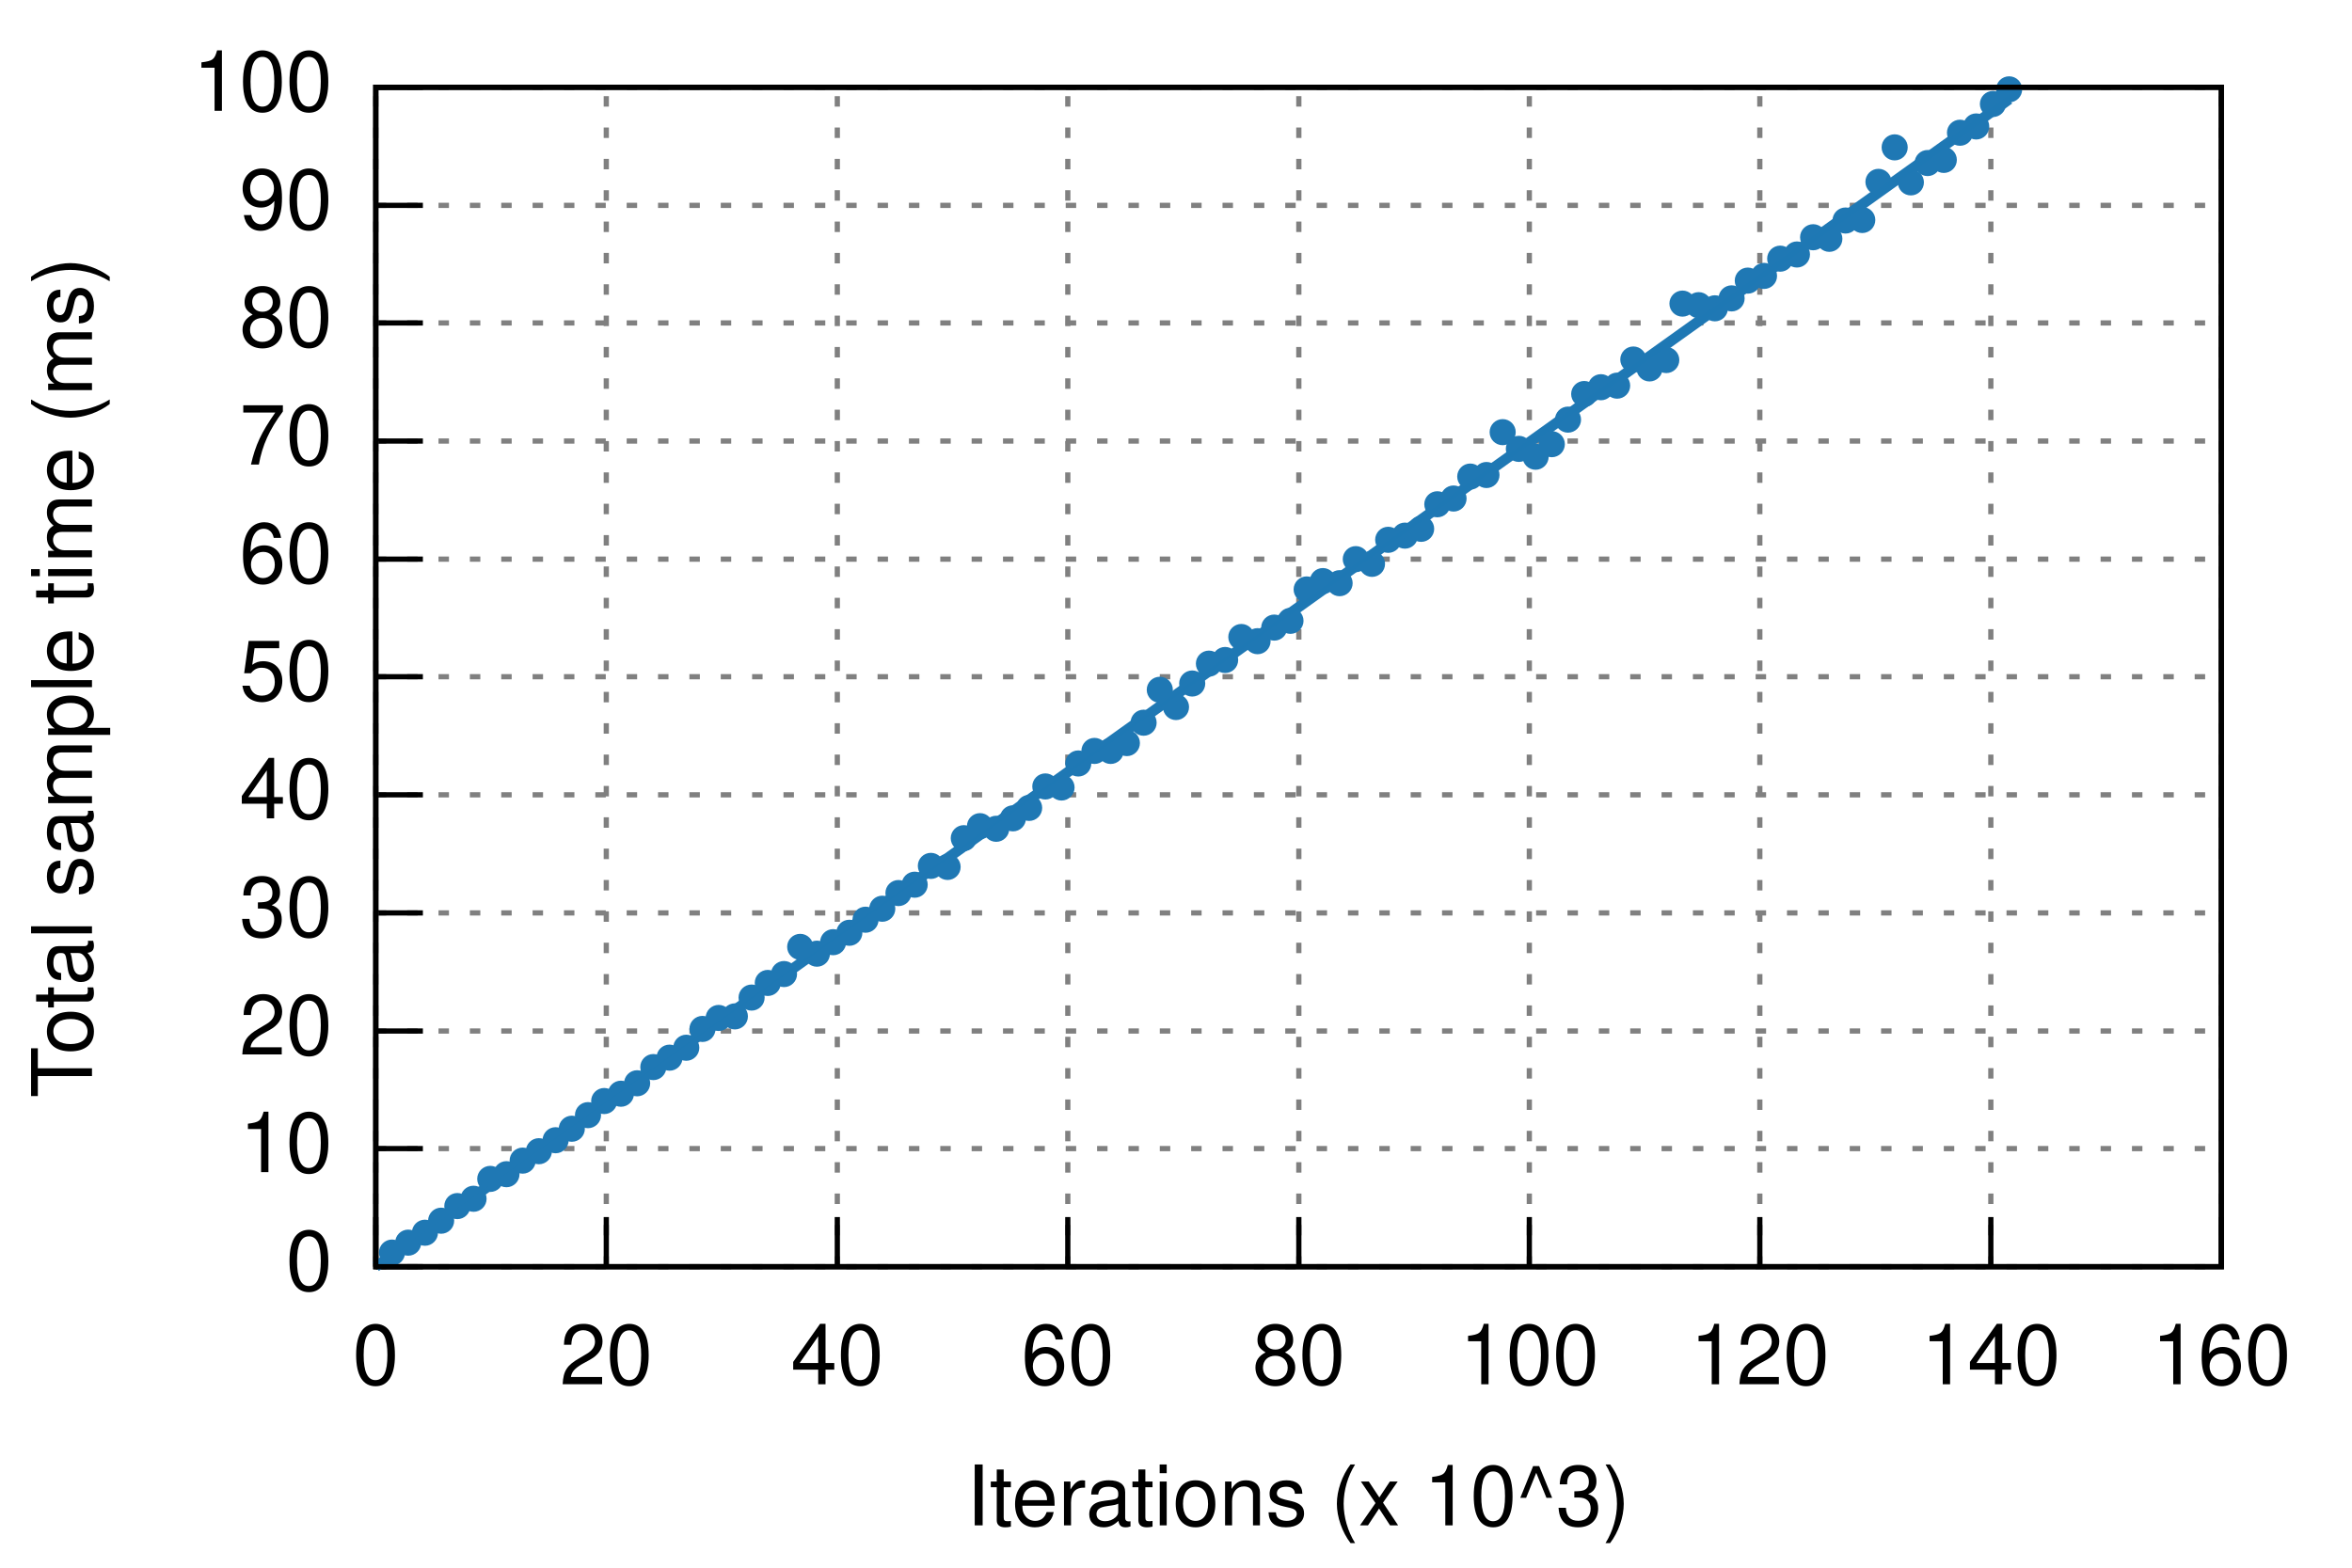
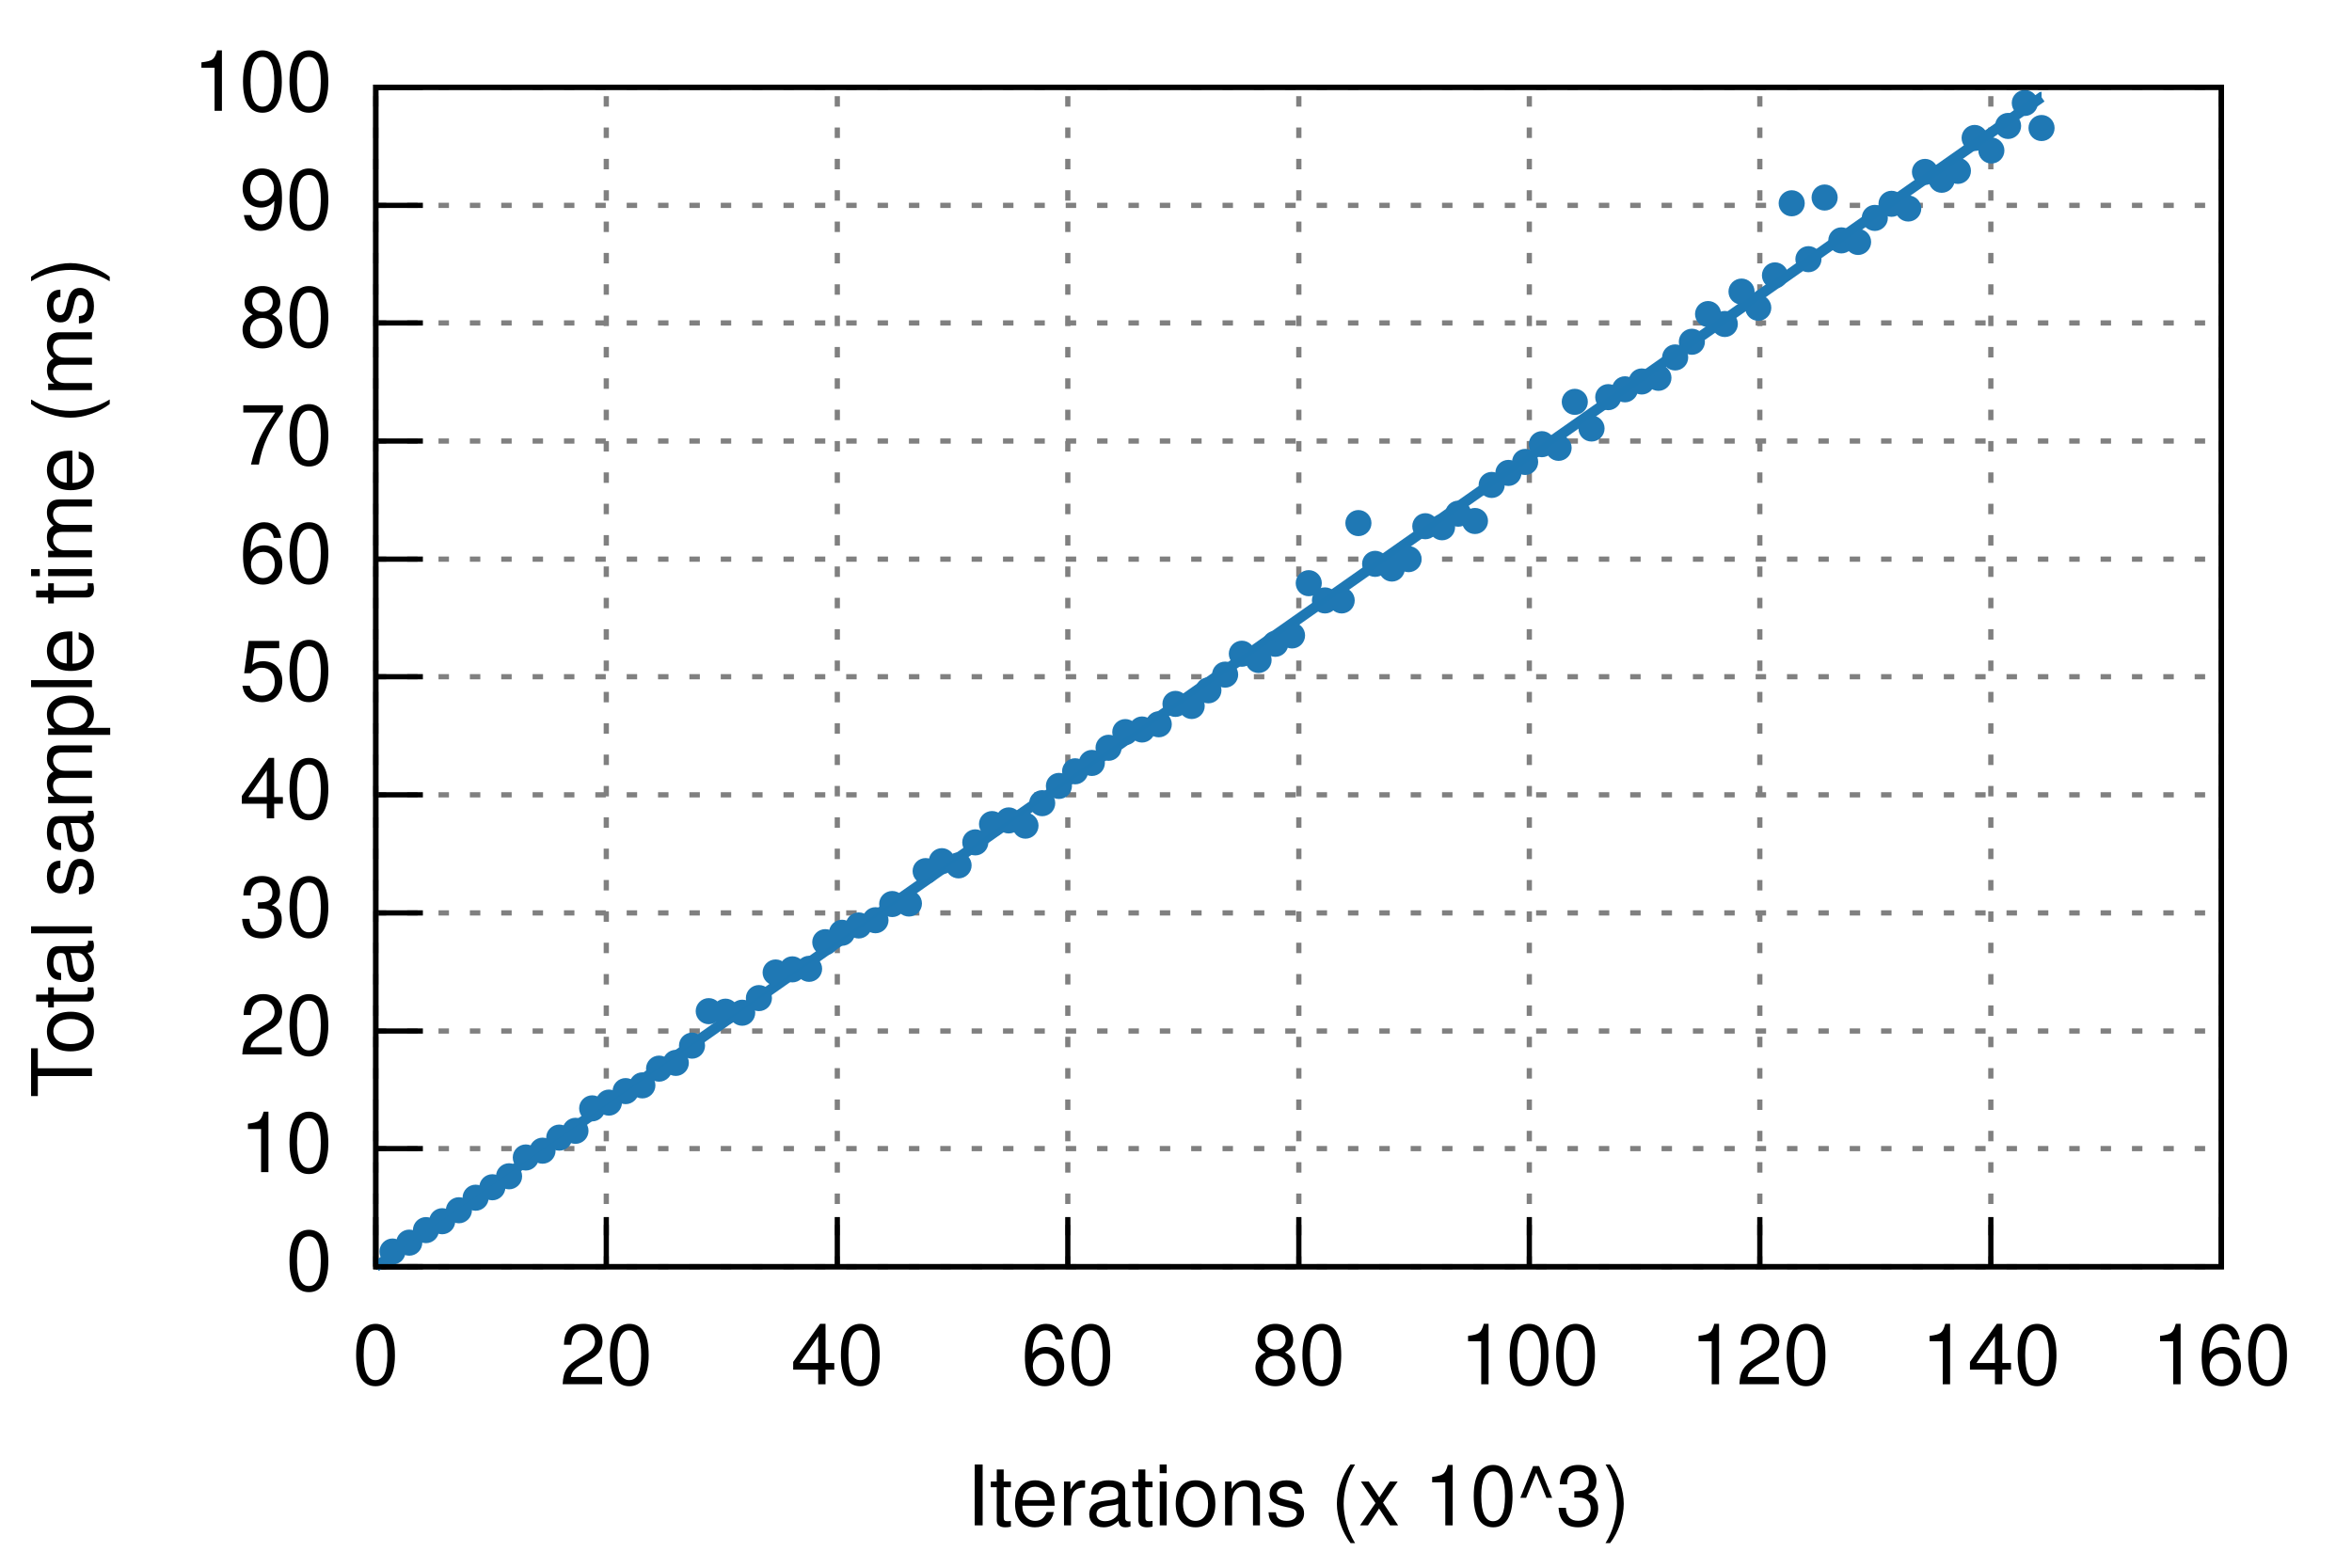
<svg xmlns="http://www.w3.org/2000/svg" xmlns:xlink="http://www.w3.org/1999/xlink" viewBox="0 0 450 300">
  <g id="gnuplot_canvas">
    <rect x="0" y="0" width="450" height="300" fill="none" />
    <defs>
      <circle id="gpDot" r="0.5" stroke-width="0.5" />
      <path id="gpPt0" stroke-width="0.222" stroke="currentColor" d="M-1,0 h2 M0,-1 v2" />
      <path id="gpPt1" stroke-width="0.222" stroke="currentColor" d="M-1,-1 L1,1 M1,-1 L-1,1" />
      <path id="gpPt2" stroke-width="0.222" stroke="currentColor" d="M-1,0 L1,0 M0,-1 L0,1 M-1,-1 L1,1 M-1,1 L1,-1" />
      <rect id="gpPt3" stroke-width="0.222" stroke="currentColor" x="-1" y="-1" width="2" height="2" />
      <rect id="gpPt4" stroke-width="0.222" stroke="currentColor" fill="currentColor" x="-1" y="-1" width="2" height="2" />
      <circle id="gpPt5" stroke-width="0.222" stroke="currentColor" cx="0" cy="0" r="1" />
      <use xlink:href="#gpPt5" id="gpPt6" fill="currentColor" stroke="none" />
      <path id="gpPt7" stroke-width="0.222" stroke="currentColor" d="M0,-1.33 L-1.33,0.67 L1.33,0.67 z" />
      <use xlink:href="#gpPt7" id="gpPt8" fill="currentColor" stroke="none" />
      <use xlink:href="#gpPt7" id="gpPt9" stroke="currentColor" transform="rotate(180)" />
      <use xlink:href="#gpPt9" id="gpPt10" fill="currentColor" stroke="none" />
      <use xlink:href="#gpPt3" id="gpPt11" stroke="currentColor" transform="rotate(45)" />
      <use xlink:href="#gpPt11" id="gpPt12" fill="currentColor" stroke="none" />
    </defs>
    <g style="fill:none; color:white; stroke:currentColor; stroke-width:1.00; stroke-linecap:butt; stroke-linejoin:miter">
</g>
    <g style="fill:none; color:black; stroke:currentColor; stroke-width:1.00; stroke-linecap:butt; stroke-linejoin:miter">
</g>
    <g style="fill:none; color:gray; stroke:currentColor; stroke-width:1.00; stroke-linecap:butt; stroke-linejoin:miter">
      <path stroke="gray" stroke-dasharray=" 2,4" class="gridline" d="M71.9,242.4 L425.0,242.4  h0.01" />
    </g>
    <g style="fill:none; color:black; stroke:currentColor; stroke-width:1.00; stroke-linecap:butt; stroke-linejoin:miter">
      <path stroke="black" d="M71.9,242.4 L80.9,242.4  h0.01" />
      <g transform="translate(63.6,246.9)" style="stroke:none; fill:black; font-family:Helvetica; font-size:12.00pt; text-anchor:end">
        <text> 0</text>
      </g>
    </g>
    <g style="fill:none; color:gray; stroke:currentColor; stroke-width:1.00; stroke-linecap:butt; stroke-linejoin:miter">
      <path stroke="gray" stroke-dasharray=" 2,4" class="gridline" d="M71.9,219.8 L425.0,219.8  h0.01" />
    </g>
    <g style="fill:none; color:black; stroke:currentColor; stroke-width:1.00; stroke-linecap:butt; stroke-linejoin:miter">
      <path stroke="black" d="M71.9,219.8 L80.9,219.8  h0.01" />
      <g transform="translate(63.6,224.3)" style="stroke:none; fill:black; font-family:Helvetica; font-size:12.00pt; text-anchor:end">
        <text> 10</text>
      </g>
    </g>
    <g style="fill:none; color:gray; stroke:currentColor; stroke-width:1.00; stroke-linecap:butt; stroke-linejoin:miter">
      <path stroke="gray" stroke-dasharray=" 2,4" class="gridline" d="M71.9,197.3 L425.0,197.3  h0.01" />
    </g>
    <g style="fill:none; color:black; stroke:currentColor; stroke-width:1.00; stroke-linecap:butt; stroke-linejoin:miter">
      <path stroke="black" d="M71.9,197.3 L80.9,197.3  h0.01" />
      <g transform="translate(63.6,201.8)" style="stroke:none; fill:black; font-family:Helvetica; font-size:12.00pt; text-anchor:end">
        <text> 20</text>
      </g>
    </g>
    <g style="fill:none; color:gray; stroke:currentColor; stroke-width:1.00; stroke-linecap:butt; stroke-linejoin:miter">
      <path stroke="gray" stroke-dasharray=" 2,4" class="gridline" d="M71.9,174.7 L425.0,174.7  h0.01" />
    </g>
    <g style="fill:none; color:black; stroke:currentColor; stroke-width:1.00; stroke-linecap:butt; stroke-linejoin:miter">
      <path stroke="black" d="M71.9,174.7 L80.9,174.7  h0.01" />
      <g transform="translate(63.6,179.2)" style="stroke:none; fill:black; font-family:Helvetica; font-size:12.00pt; text-anchor:end">
        <text> 30</text>
      </g>
    </g>
    <g style="fill:none; color:gray; stroke:currentColor; stroke-width:1.00; stroke-linecap:butt; stroke-linejoin:miter">
      <path stroke="gray" stroke-dasharray=" 2,4" class="gridline" d="M71.9,152.1 L425.0,152.1  h0.01" />
    </g>
    <g style="fill:none; color:black; stroke:currentColor; stroke-width:1.00; stroke-linecap:butt; stroke-linejoin:miter">
      <path stroke="black" d="M71.9,152.1 L80.9,152.1  h0.01" />
      <g transform="translate(63.6,156.6)" style="stroke:none; fill:black; font-family:Helvetica; font-size:12.00pt; text-anchor:end">
        <text> 40</text>
      </g>
    </g>
    <g style="fill:none; color:gray; stroke:currentColor; stroke-width:1.00; stroke-linecap:butt; stroke-linejoin:miter">
      <path stroke="gray" stroke-dasharray=" 2,4" class="gridline" d="M71.9,129.5 L425.0,129.5  h0.01" />
    </g>
    <g style="fill:none; color:black; stroke:currentColor; stroke-width:1.00; stroke-linecap:butt; stroke-linejoin:miter">
      <path stroke="black" d="M71.9,129.5 L80.9,129.5  h0.01" />
      <g transform="translate(63.6,134.0)" style="stroke:none; fill:black; font-family:Helvetica; font-size:12.00pt; text-anchor:end">
        <text> 50</text>
      </g>
    </g>
    <g style="fill:none; color:gray; stroke:currentColor; stroke-width:1.00; stroke-linecap:butt; stroke-linejoin:miter">
      <path stroke="gray" stroke-dasharray=" 2,4" class="gridline" d="M71.9,107.0 L425.0,107.0  h0.01" />
    </g>
    <g style="fill:none; color:black; stroke:currentColor; stroke-width:1.00; stroke-linecap:butt; stroke-linejoin:miter">
      <path stroke="black" d="M71.9,107.0 L80.9,107.0  h0.01" />
      <g transform="translate(63.6,111.5)" style="stroke:none; fill:black; font-family:Helvetica; font-size:12.00pt; text-anchor:end">
        <text> 60</text>
      </g>
    </g>
    <g style="fill:none; color:gray; stroke:currentColor; stroke-width:1.00; stroke-linecap:butt; stroke-linejoin:miter">
      <path stroke="gray" stroke-dasharray=" 2,4" class="gridline" d="M71.9,84.4 L425.0,84.4  h0.01" />
    </g>
    <g style="fill:none; color:black; stroke:currentColor; stroke-width:1.00; stroke-linecap:butt; stroke-linejoin:miter">
      <path stroke="black" d="M71.9,84.4 L80.9,84.4  h0.01" />
      <g transform="translate(63.6,88.9)" style="stroke:none; fill:black; font-family:Helvetica; font-size:12.00pt; text-anchor:end">
        <text> 70</text>
      </g>
    </g>
    <g style="fill:none; color:gray; stroke:currentColor; stroke-width:1.00; stroke-linecap:butt; stroke-linejoin:miter">
      <path stroke="gray" stroke-dasharray=" 2,4" class="gridline" d="M71.9,61.8 L425.0,61.8  h0.01" />
    </g>
    <g style="fill:none; color:black; stroke:currentColor; stroke-width:1.00; stroke-linecap:butt; stroke-linejoin:miter">
      <path stroke="black" d="M71.9,61.8 L80.9,61.8  h0.01" />
      <g transform="translate(63.6,66.3)" style="stroke:none; fill:black; font-family:Helvetica; font-size:12.00pt; text-anchor:end">
        <text> 80</text>
      </g>
    </g>
    <g style="fill:none; color:gray; stroke:currentColor; stroke-width:1.00; stroke-linecap:butt; stroke-linejoin:miter">
      <path stroke="gray" stroke-dasharray=" 2,4" class="gridline" d="M71.9,39.3 L425.0,39.3  h0.01" />
    </g>
    <g style="fill:none; color:black; stroke:currentColor; stroke-width:1.00; stroke-linecap:butt; stroke-linejoin:miter">
      <path stroke="black" d="M71.9,39.3 L80.9,39.3  h0.01" />
      <g transform="translate(63.6,43.8)" style="stroke:none; fill:black; font-family:Helvetica; font-size:12.00pt; text-anchor:end">
        <text> 90</text>
      </g>
    </g>
    <g style="fill:none; color:gray; stroke:currentColor; stroke-width:1.00; stroke-linecap:butt; stroke-linejoin:miter">
      <path stroke="gray" stroke-dasharray=" 2,4" class="gridline" d="M71.9,16.7 L425.0,16.7  h0.01" />
    </g>
    <g style="fill:none; color:black; stroke:currentColor; stroke-width:1.00; stroke-linecap:butt; stroke-linejoin:miter">
      <path stroke="black" d="M71.9,16.7 L80.9,16.7  h0.01" />
      <g transform="translate(63.6,21.2)" style="stroke:none; fill:black; font-family:Helvetica; font-size:12.00pt; text-anchor:end">
        <text> 100</text>
      </g>
    </g>
    <g style="fill:none; color:gray; stroke:currentColor; stroke-width:1.00; stroke-linecap:butt; stroke-linejoin:miter">
      <path stroke="gray" stroke-dasharray=" 2,4" class="gridline" d="M71.9,242.4 L71.9,16.7  h0.01" />
    </g>
    <g style="fill:none; color:black; stroke:currentColor; stroke-width:1.00; stroke-linecap:butt; stroke-linejoin:miter">
      <path stroke="black" d="M71.9,242.4 L71.9,233.4  h0.01" />
      <g transform="translate(71.9,264.9)" style="stroke:none; fill:black; font-family:Helvetica; font-size:12.00pt; text-anchor:middle">
        <text> 0</text>
      </g>
    </g>
    <g style="fill:none; color:gray; stroke:currentColor; stroke-width:1.00; stroke-linecap:butt; stroke-linejoin:miter">
      <path stroke="gray" stroke-dasharray=" 2,4" class="gridline" d="M116.0,242.4 L116.0,16.7  h0.01" />
    </g>
    <g style="fill:none; color:black; stroke:currentColor; stroke-width:1.00; stroke-linecap:butt; stroke-linejoin:miter">
      <path stroke="black" d="M116.0,242.4 L116.0,233.4  h0.01" />
      <g transform="translate(116.0,264.9)" style="stroke:none; fill:black; font-family:Helvetica; font-size:12.00pt; text-anchor:middle">
        <text> 20</text>
      </g>
    </g>
    <g style="fill:none; color:gray; stroke:currentColor; stroke-width:1.00; stroke-linecap:butt; stroke-linejoin:miter">
      <path stroke="gray" stroke-dasharray=" 2,4" class="gridline" d="M160.2,242.4 L160.2,16.7  h0.01" />
    </g>
    <g style="fill:none; color:black; stroke:currentColor; stroke-width:1.00; stroke-linecap:butt; stroke-linejoin:miter">
      <path stroke="black" d="M160.2,242.4 L160.2,233.4  h0.01" />
      <g transform="translate(160.2,264.9)" style="stroke:none; fill:black; font-family:Helvetica; font-size:12.00pt; text-anchor:middle">
        <text> 40</text>
      </g>
    </g>
    <g style="fill:none; color:gray; stroke:currentColor; stroke-width:1.00; stroke-linecap:butt; stroke-linejoin:miter">
      <path stroke="gray" stroke-dasharray=" 2,4" class="gridline" d="M204.3,242.4 L204.3,16.7  h0.01" />
    </g>
    <g style="fill:none; color:black; stroke:currentColor; stroke-width:1.00; stroke-linecap:butt; stroke-linejoin:miter">
      <path stroke="black" d="M204.3,242.4 L204.3,233.4  h0.01" />
      <g transform="translate(204.3,264.9)" style="stroke:none; fill:black; font-family:Helvetica; font-size:12.00pt; text-anchor:middle">
        <text> 60</text>
      </g>
    </g>
    <g style="fill:none; color:gray; stroke:currentColor; stroke-width:1.00; stroke-linecap:butt; stroke-linejoin:miter">
      <path stroke="gray" stroke-dasharray=" 2,4" class="gridline" d="M248.5,242.4 L248.5,16.7  h0.01" />
    </g>
    <g style="fill:none; color:black; stroke:currentColor; stroke-width:1.00; stroke-linecap:butt; stroke-linejoin:miter">
      <path stroke="black" d="M248.5,242.4 L248.5,233.4  h0.01" />
      <g transform="translate(248.5,264.9)" style="stroke:none; fill:black; font-family:Helvetica; font-size:12.00pt; text-anchor:middle">
        <text> 80</text>
      </g>
    </g>
    <g style="fill:none; color:gray; stroke:currentColor; stroke-width:1.00; stroke-linecap:butt; stroke-linejoin:miter">
      <path stroke="gray" stroke-dasharray=" 2,4" class="gridline" d="M292.6,242.4 L292.6,16.7  h0.01" />
    </g>
    <g style="fill:none; color:black; stroke:currentColor; stroke-width:1.00; stroke-linecap:butt; stroke-linejoin:miter">
      <path stroke="black" d="M292.6,242.4 L292.6,233.4  h0.01" />
      <g transform="translate(292.6,264.9)" style="stroke:none; fill:black; font-family:Helvetica; font-size:12.00pt; text-anchor:middle">
        <text> 100</text>
      </g>
    </g>
    <g style="fill:none; color:gray; stroke:currentColor; stroke-width:1.00; stroke-linecap:butt; stroke-linejoin:miter">
      <path stroke="gray" stroke-dasharray=" 2,4" class="gridline" d="M336.7,242.4 L336.7,16.7  h0.01" />
    </g>
    <g style="fill:none; color:black; stroke:currentColor; stroke-width:1.00; stroke-linecap:butt; stroke-linejoin:miter">
      <path stroke="black" d="M336.7,242.4 L336.7,233.4  h0.01" />
      <g transform="translate(336.7,264.9)" style="stroke:none; fill:black; font-family:Helvetica; font-size:12.00pt; text-anchor:middle">
        <text> 120</text>
      </g>
    </g>
    <g style="fill:none; color:gray; stroke:currentColor; stroke-width:1.00; stroke-linecap:butt; stroke-linejoin:miter">
      <path stroke="gray" stroke-dasharray=" 2,4" class="gridline" d="M380.9,242.4 L380.9,16.7  h0.01" />
    </g>
    <g style="fill:none; color:black; stroke:currentColor; stroke-width:1.00; stroke-linecap:butt; stroke-linejoin:miter">
      <path stroke="black" d="M380.9,242.4 L380.9,233.4  h0.01" />
      <g transform="translate(380.9,264.9)" style="stroke:none; fill:black; font-family:Helvetica; font-size:12.00pt; text-anchor:middle">
        <text> 140</text>
      </g>
    </g>
    <g style="fill:none; color:gray; stroke:currentColor; stroke-width:1.00; stroke-linecap:butt; stroke-linejoin:miter">
      <path stroke="gray" stroke-dasharray=" 2,4" class="gridline" d="M425.0,242.4 L425.0,16.7  h0.01" />
    </g>
    <g style="fill:none; color:black; stroke:currentColor; stroke-width:1.00; stroke-linecap:butt; stroke-linejoin:miter">
      <path stroke="black" d="M425.0,242.4 L425.0,233.4  h0.01" />
      <g transform="translate(425.0,264.9)" style="stroke:none; fill:black; font-family:Helvetica; font-size:12.00pt; text-anchor:middle">
        <text> 160</text>
      </g>
      <path stroke="black" d="M71.9,16.7 L71.9,242.4 L425.0,242.4 L425.0,16.7 L71.9,16.7 Z  h0.01" />
      <g transform="translate(17.6,129.6) rotate(270)" style="stroke:none; fill:black; font-family:Helvetica; font-size:12.00pt; text-anchor:middle">
        <text>Total sample time (ms)</text>
      </g>
      <g transform="translate(248.4,291.9)" style="stroke:none; fill:black; font-family:Helvetica; font-size:12.00pt; text-anchor:middle">
        <text>Iterations (x 10^3)</text>
      </g>
    </g>
    <g id="gnuplot_plot_1">
      <g style="fill:none; color:red; stroke:currentColor; stroke-width:1.00; stroke-linecap:butt; stroke-linejoin:miter">
-         <use xlink:href="#gpPt6" transform="translate(75.0,239.7) scale(2.25)" color="rgb( 31, 120, 180)" />
-         <use xlink:href="#gpPt6" transform="translate(78.1,237.8) scale(2.25)" color="rgb( 31, 120, 180)" />
-         <use xlink:href="#gpPt6" transform="translate(81.3,235.9) scale(2.25)" color="rgb( 31, 120, 180)" />
-         <use xlink:href="#gpPt6" transform="translate(84.4,233.6) scale(2.25)" color="rgb( 31, 120, 180)" />
-         <use xlink:href="#gpPt6" transform="translate(87.5,230.8) scale(2.25)" color="rgb( 31, 120, 180)" />
-         <use xlink:href="#gpPt6" transform="translate(90.6,229.4) scale(2.25)" color="rgb( 31, 120, 180)" />
-         <use xlink:href="#gpPt6" transform="translate(93.8,225.6) scale(2.25)" color="rgb( 31, 120, 180)" />
-         <use xlink:href="#gpPt6" transform="translate(96.9,224.7) scale(2.25)" color="rgb( 31, 120, 180)" />
-         <use xlink:href="#gpPt6" transform="translate(100.0,222.1) scale(2.25)" color="rgb( 31, 120, 180)" />
-         <use xlink:href="#gpPt6" transform="translate(103.1,220.3) scale(2.25)" color="rgb( 31, 120, 180)" />
-         <use xlink:href="#gpPt6" transform="translate(106.3,218.2) scale(2.25)" color="rgb( 31, 120, 180)" />
-         <use xlink:href="#gpPt6" transform="translate(109.4,216.0) scale(2.25)" color="rgb( 31, 120, 180)" />
-         <use xlink:href="#gpPt6" transform="translate(112.5,213.4) scale(2.25)" color="rgb( 31, 120, 180)" />
-         <use xlink:href="#gpPt6" transform="translate(115.6,210.7) scale(2.25)" color="rgb( 31, 120, 180)" />
-         <use xlink:href="#gpPt6" transform="translate(118.8,209.3) scale(2.25)" color="rgb( 31, 120, 180)" />
-         <use xlink:href="#gpPt6" transform="translate(121.9,207.3) scale(2.25)" color="rgb( 31, 120, 180)" />
-         <use xlink:href="#gpPt6" transform="translate(125.0,204.2) scale(2.25)" color="rgb( 31, 120, 180)" />
-         <use xlink:href="#gpPt6" transform="translate(128.1,202.4) scale(2.25)" color="rgb( 31, 120, 180)" />
-         <use xlink:href="#gpPt6" transform="translate(131.3,200.5) scale(2.25)" color="rgb( 31, 120, 180)" />
-         <use xlink:href="#gpPt6" transform="translate(134.4,196.9) scale(2.25)" color="rgb( 31, 120, 180)" />
-         <use xlink:href="#gpPt6" transform="translate(137.5,194.8) scale(2.25)" color="rgb( 31, 120, 180)" />
-         <use xlink:href="#gpPt6" transform="translate(140.6,194.5) scale(2.25)" color="rgb( 31, 120, 180)" />
-         <use xlink:href="#gpPt6" transform="translate(143.8,190.9) scale(2.25)" color="rgb( 31, 120, 180)" />
-         <use xlink:href="#gpPt6" transform="translate(146.9,188.1) scale(2.25)" color="rgb( 31, 120, 180)" />
-         <use xlink:href="#gpPt6" transform="translate(150.0,186.4) scale(2.25)" color="rgb( 31, 120, 180)" />
-         <use xlink:href="#gpPt6" transform="translate(153.1,181.2) scale(2.25)" color="rgb( 31, 120, 180)" />
-         <use xlink:href="#gpPt6" transform="translate(156.3,182.5) scale(2.25)" color="rgb( 31, 120, 180)" />
-         <use xlink:href="#gpPt6" transform="translate(159.4,180.3) scale(2.25)" color="rgb( 31, 120, 180)" />
-         <use xlink:href="#gpPt6" transform="translate(162.5,178.5) scale(2.25)" color="rgb( 31, 120, 180)" />
-         <use xlink:href="#gpPt6" transform="translate(165.6,176.0) scale(2.25)" color="rgb( 31, 120, 180)" />
-         <use xlink:href="#gpPt6" transform="translate(168.8,173.9) scale(2.25)" color="rgb( 31, 120, 180)" />
-         <use xlink:href="#gpPt6" transform="translate(171.9,170.9) scale(2.25)" color="rgb( 31, 120, 180)" />
-         <use xlink:href="#gpPt6" transform="translate(175.0,169.3) scale(2.25)" color="rgb( 31, 120, 180)" />
-         <use xlink:href="#gpPt6" transform="translate(178.1,165.7) scale(2.25)" color="rgb( 31, 120, 180)" />
-         <use xlink:href="#gpPt6" transform="translate(181.3,165.9) scale(2.25)" color="rgb( 31, 120, 180)" />
-         <use xlink:href="#gpPt6" transform="translate(184.4,160.4) scale(2.25)" color="rgb( 31, 120, 180)" />
-         <use xlink:href="#gpPt6" transform="translate(187.5,158.1) scale(2.25)" color="rgb( 31, 120, 180)" />
-         <use xlink:href="#gpPt6" transform="translate(190.6,158.6) scale(2.25)" color="rgb( 31, 120, 180)" />
-         <use xlink:href="#gpPt6" transform="translate(193.8,156.6) scale(2.25)" color="rgb( 31, 120, 180)" />
-         <use xlink:href="#gpPt6" transform="translate(196.9,154.6) scale(2.25)" color="rgb( 31, 120, 180)" />
-         <use xlink:href="#gpPt6" transform="translate(200.0,150.5) scale(2.25)" color="rgb( 31, 120, 180)" />
-         <use xlink:href="#gpPt6" transform="translate(203.1,150.7) scale(2.25)" color="rgb( 31, 120, 180)" />
-         <use xlink:href="#gpPt6" transform="translate(206.3,146.1) scale(2.25)" color="rgb( 31, 120, 180)" />
-         <use xlink:href="#gpPt6" transform="translate(209.4,143.7) scale(2.25)" color="rgb( 31, 120, 180)" />
-         <use xlink:href="#gpPt6" transform="translate(212.5,143.7) scale(2.25)" color="rgb( 31, 120, 180)" />
-         <use xlink:href="#gpPt6" transform="translate(215.6,142.2) scale(2.25)" color="rgb( 31, 120, 180)" />
-         <use xlink:href="#gpPt6" transform="translate(218.8,138.3) scale(2.25)" color="rgb( 31, 120, 180)" />
-         <use xlink:href="#gpPt6" transform="translate(221.9,132.0) scale(2.25)" color="rgb( 31, 120, 180)" />
-         <use xlink:href="#gpPt6" transform="translate(225.0,135.3) scale(2.25)" color="rgb( 31, 120, 180)" />
-         <use xlink:href="#gpPt6" transform="translate(228.1,130.8) scale(2.25)" color="rgb( 31, 120, 180)" />
-         <use xlink:href="#gpPt6" transform="translate(231.3,127.0) scale(2.25)" color="rgb( 31, 120, 180)" />
-         <use xlink:href="#gpPt6" transform="translate(234.4,126.3) scale(2.25)" color="rgb( 31, 120, 180)" />
-         <use xlink:href="#gpPt6" transform="translate(237.5,121.9) scale(2.25)" color="rgb( 31, 120, 180)" />
-         <use xlink:href="#gpPt6" transform="translate(240.6,122.7) scale(2.25)" color="rgb( 31, 120, 180)" />
-         <use xlink:href="#gpPt6" transform="translate(243.8,120.1) scale(2.25)" color="rgb( 31, 120, 180)" />
-         <use xlink:href="#gpPt6" transform="translate(246.9,118.8) scale(2.25)" color="rgb( 31, 120, 180)" />
-         <use xlink:href="#gpPt6" transform="translate(250.0,112.8) scale(2.25)" color="rgb( 31, 120, 180)" />
-         <use xlink:href="#gpPt6" transform="translate(253.1,111.2) scale(2.25)" color="rgb( 31, 120, 180)" />
-         <use xlink:href="#gpPt6" transform="translate(256.3,111.6) scale(2.25)" color="rgb( 31, 120, 180)" />
-         <use xlink:href="#gpPt6" transform="translate(259.4,107.0) scale(2.25)" color="rgb( 31, 120, 180)" />
-         <use xlink:href="#gpPt6" transform="translate(262.5,107.9) scale(2.25)" color="rgb( 31, 120, 180)" />
-         <use xlink:href="#gpPt6" transform="translate(265.6,103.3) scale(2.25)" color="rgb( 31, 120, 180)" />
-         <use xlink:href="#gpPt6" transform="translate(268.8,102.5) scale(2.25)" color="rgb( 31, 120, 180)" />
-         <use xlink:href="#gpPt6" transform="translate(271.9,101.2) scale(2.25)" color="rgb( 31, 120, 180)" />
-         <use xlink:href="#gpPt6" transform="translate(275.0,96.5) scale(2.25)" color="rgb( 31, 120, 180)" />
-         <use xlink:href="#gpPt6" transform="translate(278.1,95.4) scale(2.25)" color="rgb( 31, 120, 180)" />
-         <use xlink:href="#gpPt6" transform="translate(281.3,91.2) scale(2.25)" color="rgb( 31, 120, 180)" />
-         <use xlink:href="#gpPt6" transform="translate(284.4,90.9) scale(2.25)" color="rgb( 31, 120, 180)" />
-         <use xlink:href="#gpPt6" transform="translate(287.5,82.7) scale(2.25)" color="rgb( 31, 120, 180)" />
-         <use xlink:href="#gpPt6" transform="translate(290.6,85.9) scale(2.25)" color="rgb( 31, 120, 180)" />
-         <use xlink:href="#gpPt6" transform="translate(293.8,87.4) scale(2.25)" color="rgb( 31, 120, 180)" />
-         <use xlink:href="#gpPt6" transform="translate(296.9,85.0) scale(2.25)" color="rgb( 31, 120, 180)" />
-         <use xlink:href="#gpPt6" transform="translate(300.0,80.3) scale(2.25)" color="rgb( 31, 120, 180)" />
-         <use xlink:href="#gpPt6" transform="translate(303.1,75.4) scale(2.25)" color="rgb( 31, 120, 180)" />
-         <use xlink:href="#gpPt6" transform="translate(306.3,74.1) scale(2.25)" color="rgb( 31, 120, 180)" />
-         <use xlink:href="#gpPt6" transform="translate(309.4,73.8) scale(2.25)" color="rgb( 31, 120, 180)" />
-         <use xlink:href="#gpPt6" transform="translate(312.5,68.8) scale(2.25)" color="rgb( 31, 120, 180)" />
-         <use xlink:href="#gpPt6" transform="translate(315.6,70.5) scale(2.25)" color="rgb( 31, 120, 180)" />
-         <use xlink:href="#gpPt6" transform="translate(318.8,68.9) scale(2.25)" color="rgb( 31, 120, 180)" />
-         <use xlink:href="#gpPt6" transform="translate(321.9,58.1) scale(2.25)" color="rgb( 31, 120, 180)" />
-         <use xlink:href="#gpPt6" transform="translate(325.0,58.4) scale(2.25)" color="rgb( 31, 120, 180)" />
-         <use xlink:href="#gpPt6" transform="translate(328.1,59.0) scale(2.25)" color="rgb( 31, 120, 180)" />
-         <use xlink:href="#gpPt6" transform="translate(331.3,57.1) scale(2.25)" color="rgb( 31, 120, 180)" />
-         <use xlink:href="#gpPt6" transform="translate(334.4,53.7) scale(2.25)" color="rgb( 31, 120, 180)" />
-         <use xlink:href="#gpPt6" transform="translate(337.5,52.8) scale(2.25)" color="rgb( 31, 120, 180)" />
-         <use xlink:href="#gpPt6" transform="translate(340.6,49.5) scale(2.25)" color="rgb( 31, 120, 180)" />
-         <use xlink:href="#gpPt6" transform="translate(343.8,48.7) scale(2.25)" color="rgb( 31, 120, 180)" />
-         <use xlink:href="#gpPt6" transform="translate(346.9,45.4) scale(2.25)" color="rgb( 31, 120, 180)" />
-         <use xlink:href="#gpPt6" transform="translate(350.0,45.7) scale(2.25)" color="rgb( 31, 120, 180)" />
-         <use xlink:href="#gpPt6" transform="translate(353.1,42.2) scale(2.25)" color="rgb( 31, 120, 180)" />
-         <use xlink:href="#gpPt6" transform="translate(356.3,42.1) scale(2.25)" color="rgb( 31, 120, 180)" />
-         <use xlink:href="#gpPt6" transform="translate(359.4,34.8) scale(2.25)" color="rgb( 31, 120, 180)" />
-         <use xlink:href="#gpPt6" transform="translate(362.5,28.2) scale(2.25)" color="rgb( 31, 120, 180)" />
-         <use xlink:href="#gpPt6" transform="translate(365.6,34.9) scale(2.25)" color="rgb( 31, 120, 180)" />
-         <use xlink:href="#gpPt6" transform="translate(368.8,31.2) scale(2.25)" color="rgb( 31, 120, 180)" />
-         <use xlink:href="#gpPt6" transform="translate(371.9,30.6) scale(2.25)" color="rgb( 31, 120, 180)" />
-         <use xlink:href="#gpPt6" transform="translate(375.0,25.4) scale(2.25)" color="rgb( 31, 120, 180)" />
-         <use xlink:href="#gpPt6" transform="translate(378.1,24.2) scale(2.25)" color="rgb( 31, 120, 180)" />
-         <use xlink:href="#gpPt6" transform="translate(381.3,19.9) scale(2.25)" color="rgb( 31, 120, 180)" />
-         <use xlink:href="#gpPt6" transform="translate(384.4,17.1) scale(2.25)" color="rgb( 31, 120, 180)" />
+         <use xlink:href="#gpPt6" transform="translate(75.1,239.5) scale(2.25)" color="rgb( 31, 120, 180)" />
+         <use xlink:href="#gpPt6" transform="translate(78.3,237.8) scale(2.25)" color="rgb( 31, 120, 180)" />
+         <use xlink:href="#gpPt6" transform="translate(81.5,235.4) scale(2.25)" color="rgb( 31, 120, 180)" />
+         <use xlink:href="#gpPt6" transform="translate(84.6,233.7) scale(2.25)" color="rgb( 31, 120, 180)" />
+         <use xlink:href="#gpPt6" transform="translate(87.8,231.6) scale(2.25)" color="rgb( 31, 120, 180)" />
+         <use xlink:href="#gpPt6" transform="translate(91.0,229.2) scale(2.25)" color="rgb( 31, 120, 180)" />
+         <use xlink:href="#gpPt6" transform="translate(94.2,227.2) scale(2.25)" color="rgb( 31, 120, 180)" />
+         <use xlink:href="#gpPt6" transform="translate(97.4,225.1) scale(2.25)" color="rgb( 31, 120, 180)" />
+         <use xlink:href="#gpPt6" transform="translate(100.6,221.5) scale(2.25)" color="rgb( 31, 120, 180)" />
+         <use xlink:href="#gpPt6" transform="translate(103.8,220.2) scale(2.25)" color="rgb( 31, 120, 180)" />
+         <use xlink:href="#gpPt6" transform="translate(107.0,217.7) scale(2.25)" color="rgb( 31, 120, 180)" />
+         <use xlink:href="#gpPt6" transform="translate(110.1,216.4) scale(2.25)" color="rgb( 31, 120, 180)" />
+         <use xlink:href="#gpPt6" transform="translate(113.3,212.1) scale(2.25)" color="rgb( 31, 120, 180)" />
+         <use xlink:href="#gpPt6" transform="translate(116.5,211.0) scale(2.25)" color="rgb( 31, 120, 180)" />
+         <use xlink:href="#gpPt6" transform="translate(119.7,208.8) scale(2.25)" color="rgb( 31, 120, 180)" />
+         <use xlink:href="#gpPt6" transform="translate(122.9,207.7) scale(2.25)" color="rgb( 31, 120, 180)" />
+         <use xlink:href="#gpPt6" transform="translate(126.1,204.5) scale(2.25)" color="rgb( 31, 120, 180)" />
+         <use xlink:href="#gpPt6" transform="translate(129.3,203.4) scale(2.25)" color="rgb( 31, 120, 180)" />
+         <use xlink:href="#gpPt6" transform="translate(132.4,200.1) scale(2.25)" color="rgb( 31, 120, 180)" />
+         <use xlink:href="#gpPt6" transform="translate(135.6,193.5) scale(2.25)" color="rgb( 31, 120, 180)" />
+         <use xlink:href="#gpPt6" transform="translate(138.8,193.6) scale(2.25)" color="rgb( 31, 120, 180)" />
+         <use xlink:href="#gpPt6" transform="translate(142.0,193.8) scale(2.25)" color="rgb( 31, 120, 180)" />
+         <use xlink:href="#gpPt6" transform="translate(145.2,191.0) scale(2.25)" color="rgb( 31, 120, 180)" />
+         <use xlink:href="#gpPt6" transform="translate(148.4,186.1) scale(2.25)" color="rgb( 31, 120, 180)" />
+         <use xlink:href="#gpPt6" transform="translate(151.6,185.5) scale(2.25)" color="rgb( 31, 120, 180)" />
+         <use xlink:href="#gpPt6" transform="translate(154.8,185.4) scale(2.25)" color="rgb( 31, 120, 180)" />
+         <use xlink:href="#gpPt6" transform="translate(157.9,180.3) scale(2.25)" color="rgb( 31, 120, 180)" />
+         <use xlink:href="#gpPt6" transform="translate(161.1,178.5) scale(2.25)" color="rgb( 31, 120, 180)" />
+         <use xlink:href="#gpPt6" transform="translate(164.3,177.1) scale(2.25)" color="rgb( 31, 120, 180)" />
+         <use xlink:href="#gpPt6" transform="translate(167.5,176.1) scale(2.25)" color="rgb( 31, 120, 180)" />
+         <use xlink:href="#gpPt6" transform="translate(170.7,173.0) scale(2.25)" color="rgb( 31, 120, 180)" />
+         <use xlink:href="#gpPt6" transform="translate(173.9,172.9) scale(2.25)" color="rgb( 31, 120, 180)" />
+         <use xlink:href="#gpPt6" transform="translate(177.1,166.7) scale(2.25)" color="rgb( 31, 120, 180)" />
+         <use xlink:href="#gpPt6" transform="translate(180.2,164.8) scale(2.25)" color="rgb( 31, 120, 180)" />
+         <use xlink:href="#gpPt6" transform="translate(183.4,165.6) scale(2.25)" color="rgb( 31, 120, 180)" />
+         <use xlink:href="#gpPt6" transform="translate(186.6,161.2) scale(2.25)" color="rgb( 31, 120, 180)" />
+         <use xlink:href="#gpPt6" transform="translate(189.8,157.7) scale(2.25)" color="rgb( 31, 120, 180)" />
+         <use xlink:href="#gpPt6" transform="translate(193.0,157.0) scale(2.25)" color="rgb( 31, 120, 180)" />
+         <use xlink:href="#gpPt6" transform="translate(196.2,158.0) scale(2.25)" color="rgb( 31, 120, 180)" />
+         <use xlink:href="#gpPt6" transform="translate(199.4,153.7) scale(2.25)" color="rgb( 31, 120, 180)" />
+         <use xlink:href="#gpPt6" transform="translate(202.6,150.4) scale(2.25)" color="rgb( 31, 120, 180)" />
+         <use xlink:href="#gpPt6" transform="translate(205.7,147.6) scale(2.25)" color="rgb( 31, 120, 180)" />
+         <use xlink:href="#gpPt6" transform="translate(208.9,146.0) scale(2.25)" color="rgb( 31, 120, 180)" />
+         <use xlink:href="#gpPt6" transform="translate(212.1,143.1) scale(2.25)" color="rgb( 31, 120, 180)" />
+         <use xlink:href="#gpPt6" transform="translate(215.3,140.1) scale(2.25)" color="rgb( 31, 120, 180)" />
+         <use xlink:href="#gpPt6" transform="translate(218.5,139.6) scale(2.25)" color="rgb( 31, 120, 180)" />
+         <use xlink:href="#gpPt6" transform="translate(221.7,138.6) scale(2.25)" color="rgb( 31, 120, 180)" />
+         <use xlink:href="#gpPt6" transform="translate(224.9,134.7) scale(2.25)" color="rgb( 31, 120, 180)" />
+         <use xlink:href="#gpPt6" transform="translate(228.0,135.1) scale(2.25)" color="rgb( 31, 120, 180)" />
+         <use xlink:href="#gpPt6" transform="translate(231.2,132.1) scale(2.25)" color="rgb( 31, 120, 180)" />
+         <use xlink:href="#gpPt6" transform="translate(234.4,129.1) scale(2.25)" color="rgb( 31, 120, 180)" />
+         <use xlink:href="#gpPt6" transform="translate(237.6,125.1) scale(2.25)" color="rgb( 31, 120, 180)" />
+         <use xlink:href="#gpPt6" transform="translate(240.8,126.3) scale(2.25)" color="rgb( 31, 120, 180)" />
+         <use xlink:href="#gpPt6" transform="translate(244.0,123.2) scale(2.25)" color="rgb( 31, 120, 180)" />
+         <use xlink:href="#gpPt6" transform="translate(247.2,121.6) scale(2.25)" color="rgb( 31, 120, 180)" />
+         <use xlink:href="#gpPt6" transform="translate(250.4,111.6) scale(2.25)" color="rgb( 31, 120, 180)" />
+         <use xlink:href="#gpPt6" transform="translate(253.5,114.9) scale(2.25)" color="rgb( 31, 120, 180)" />
+         <use xlink:href="#gpPt6" transform="translate(256.7,114.9) scale(2.25)" color="rgb( 31, 120, 180)" />
+         <use xlink:href="#gpPt6" transform="translate(259.9,100.1) scale(2.25)" color="rgb( 31, 120, 180)" />
+         <use xlink:href="#gpPt6" transform="translate(263.1,107.9) scale(2.25)" color="rgb( 31, 120, 180)" />
+         <use xlink:href="#gpPt6" transform="translate(266.3,108.8) scale(2.25)" color="rgb( 31, 120, 180)" />
+         <use xlink:href="#gpPt6" transform="translate(269.5,107.0) scale(2.25)" color="rgb( 31, 120, 180)" />
+         <use xlink:href="#gpPt6" transform="translate(272.7,100.7) scale(2.25)" color="rgb( 31, 120, 180)" />
+         <use xlink:href="#gpPt6" transform="translate(275.9,100.9) scale(2.25)" color="rgb( 31, 120, 180)" />
+         <use xlink:href="#gpPt6" transform="translate(279.0,98.3) scale(2.25)" color="rgb( 31, 120, 180)" />
+         <use xlink:href="#gpPt6" transform="translate(282.2,99.7) scale(2.25)" color="rgb( 31, 120, 180)" />
+         <use xlink:href="#gpPt6" transform="translate(285.4,92.8) scale(2.25)" color="rgb( 31, 120, 180)" />
+         <use xlink:href="#gpPt6" transform="translate(288.6,90.5) scale(2.25)" color="rgb( 31, 120, 180)" />
+         <use xlink:href="#gpPt6" transform="translate(291.8,88.4) scale(2.25)" color="rgb( 31, 120, 180)" />
+         <use xlink:href="#gpPt6" transform="translate(295.0,85.0) scale(2.25)" color="rgb( 31, 120, 180)" />
+         <use xlink:href="#gpPt6" transform="translate(298.2,85.7) scale(2.25)" color="rgb( 31, 120, 180)" />
+         <use xlink:href="#gpPt6" transform="translate(301.3,76.9) scale(2.25)" color="rgb( 31, 120, 180)" />
+         <use xlink:href="#gpPt6" transform="translate(304.5,82.0) scale(2.25)" color="rgb( 31, 120, 180)" />
+         <use xlink:href="#gpPt6" transform="translate(307.7,76.0) scale(2.25)" color="rgb( 31, 120, 180)" />
+         <use xlink:href="#gpPt6" transform="translate(310.9,74.5) scale(2.25)" color="rgb( 31, 120, 180)" />
+         <use xlink:href="#gpPt6" transform="translate(314.1,73.0) scale(2.25)" color="rgb( 31, 120, 180)" />
+         <use xlink:href="#gpPt6" transform="translate(317.3,72.3) scale(2.25)" color="rgb( 31, 120, 180)" />
+         <use xlink:href="#gpPt6" transform="translate(320.5,68.4) scale(2.25)" color="rgb( 31, 120, 180)" />
+         <use xlink:href="#gpPt6" transform="translate(323.7,65.4) scale(2.25)" color="rgb( 31, 120, 180)" />
+         <use xlink:href="#gpPt6" transform="translate(326.8,60.1) scale(2.25)" color="rgb( 31, 120, 180)" />
+         <use xlink:href="#gpPt6" transform="translate(330.0,62.0) scale(2.25)" color="rgb( 31, 120, 180)" />
+         <use xlink:href="#gpPt6" transform="translate(333.2,55.8) scale(2.25)" color="rgb( 31, 120, 180)" />
+         <use xlink:href="#gpPt6" transform="translate(336.4,58.9) scale(2.25)" color="rgb( 31, 120, 180)" />
+         <use xlink:href="#gpPt6" transform="translate(339.6,52.7) scale(2.25)" color="rgb( 31, 120, 180)" />
+         <use xlink:href="#gpPt6" transform="translate(342.8,38.9) scale(2.25)" color="rgb( 31, 120, 180)" />
+         <use xlink:href="#gpPt6" transform="translate(346.0,49.6) scale(2.25)" color="rgb( 31, 120, 180)" />
+         <use xlink:href="#gpPt6" transform="translate(349.1,37.8) scale(2.25)" color="rgb( 31, 120, 180)" />
+         <use xlink:href="#gpPt6" transform="translate(352.3,46.0) scale(2.25)" color="rgb( 31, 120, 180)" />
+         <use xlink:href="#gpPt6" transform="translate(355.5,46.3) scale(2.25)" color="rgb( 31, 120, 180)" />
+         <use xlink:href="#gpPt6" transform="translate(358.7,41.7) scale(2.25)" color="rgb( 31, 120, 180)" />
+         <use xlink:href="#gpPt6" transform="translate(361.9,39.0) scale(2.25)" color="rgb( 31, 120, 180)" />
+         <use xlink:href="#gpPt6" transform="translate(365.1,39.9) scale(2.25)" color="rgb( 31, 120, 180)" />
+         <use xlink:href="#gpPt6" transform="translate(368.3,32.9) scale(2.25)" color="rgb( 31, 120, 180)" />
+         <use xlink:href="#gpPt6" transform="translate(371.5,34.4) scale(2.25)" color="rgb( 31, 120, 180)" />
+         <use xlink:href="#gpPt6" transform="translate(374.6,32.7) scale(2.25)" color="rgb( 31, 120, 180)" />
+         <use xlink:href="#gpPt6" transform="translate(377.8,26.4) scale(2.25)" color="rgb( 31, 120, 180)" />
+         <use xlink:href="#gpPt6" transform="translate(381.0,28.8) scale(2.25)" color="rgb( 31, 120, 180)" />
+         <use xlink:href="#gpPt6" transform="translate(384.2,24.1) scale(2.25)" color="rgb( 31, 120, 180)" />
+         <use xlink:href="#gpPt6" transform="translate(387.4,19.7) scale(2.25)" color="rgb( 31, 120, 180)" />
+         <use xlink:href="#gpPt6" transform="translate(390.6,24.5) scale(2.25)" color="rgb( 31, 120, 180)" />
      </g>
    </g>
    <g id="gnuplot_plot_2">
      <g style="fill:none; color:white; stroke:rgb( 31, 120, 180); stroke-width:2.00; stroke-linecap:butt; stroke-linejoin:miter">
</g>
      <g style="fill:none; color:red; stroke:currentColor; stroke-width:2.00; stroke-linecap:butt; stroke-linejoin:miter">
-         <path stroke="rgb( 31, 120, 180)" d="M71.9,242.4 L384.4,19.0  h0.01" />
+         <path stroke="rgb( 31, 120, 180)" d="M71.9,242.4 L390.6,18.6  h0.01" />
      </g>
    </g>
    <g id="gnuplot_plot_3">
      <g style="fill:none; color:white; stroke:rgb( 31, 120, 180); stroke-width:1.00; stroke-linecap:butt; stroke-linejoin:miter">
</g>
      <g style="fill:none; color:blue; stroke:currentColor; stroke-width:1.00; stroke-linecap:butt; stroke-linejoin:miter">
        <g style="stroke:none; shape-rendering:crispEdges">
-           <polygon fill="rgb( 31, 120, 180)" fill-opacity="0.25" points="71.9,242.4 71.9,242.4 384.4,18.2 384.4,19.7 " />
+           <polygon fill="rgb( 31, 120, 180)" fill-opacity="0.25" points="71.9,242.4 71.9,242.4 390.6,17.4 390.6,19.7 " />
        </g>
      </g>
    </g>
    <g style="fill:none; color:black; stroke:currentColor; stroke-width:1.00; stroke-linecap:butt; stroke-linejoin:miter">
      <path stroke="black" d="M71.9,16.7 L71.9,242.4 L425.0,242.4 L425.0,16.7 L71.9,16.7 Z  h0.01" />
    </g>
  </g>
</svg>
